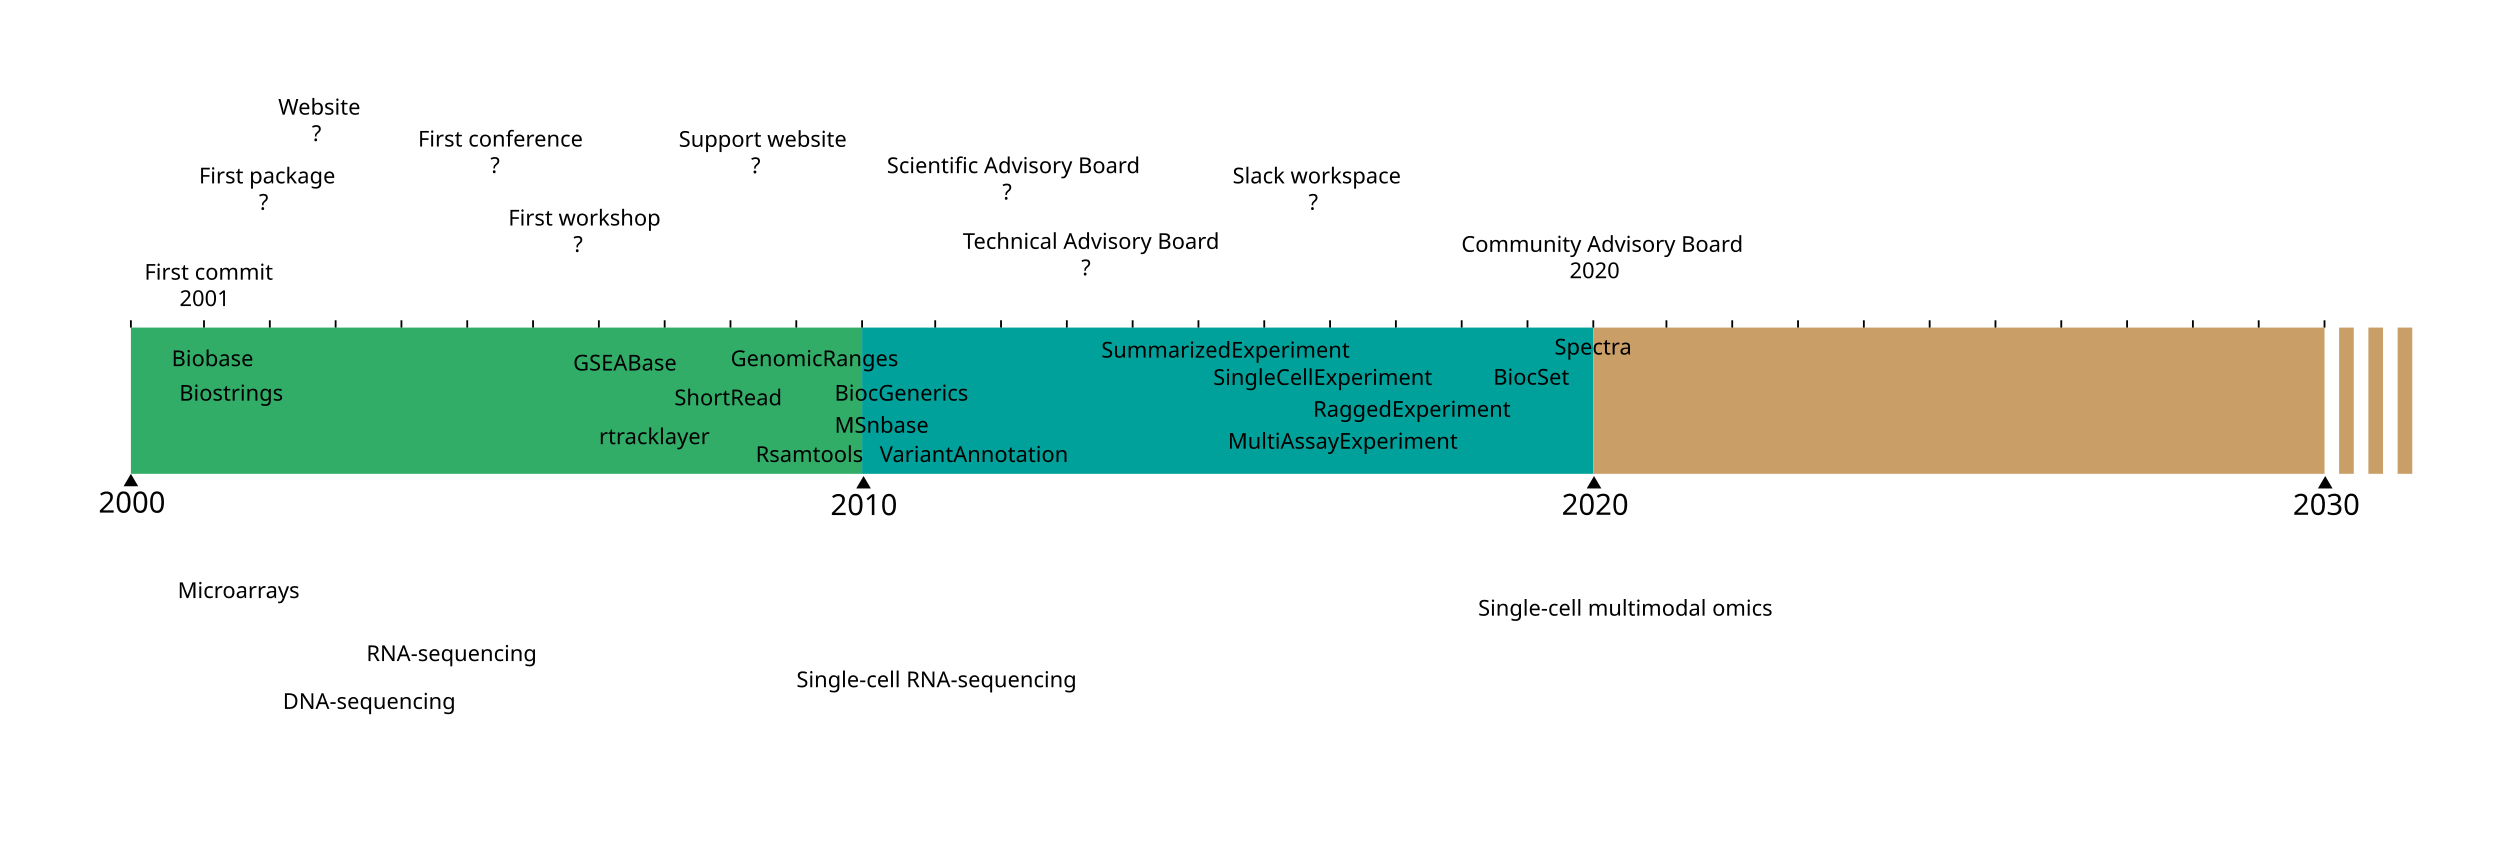
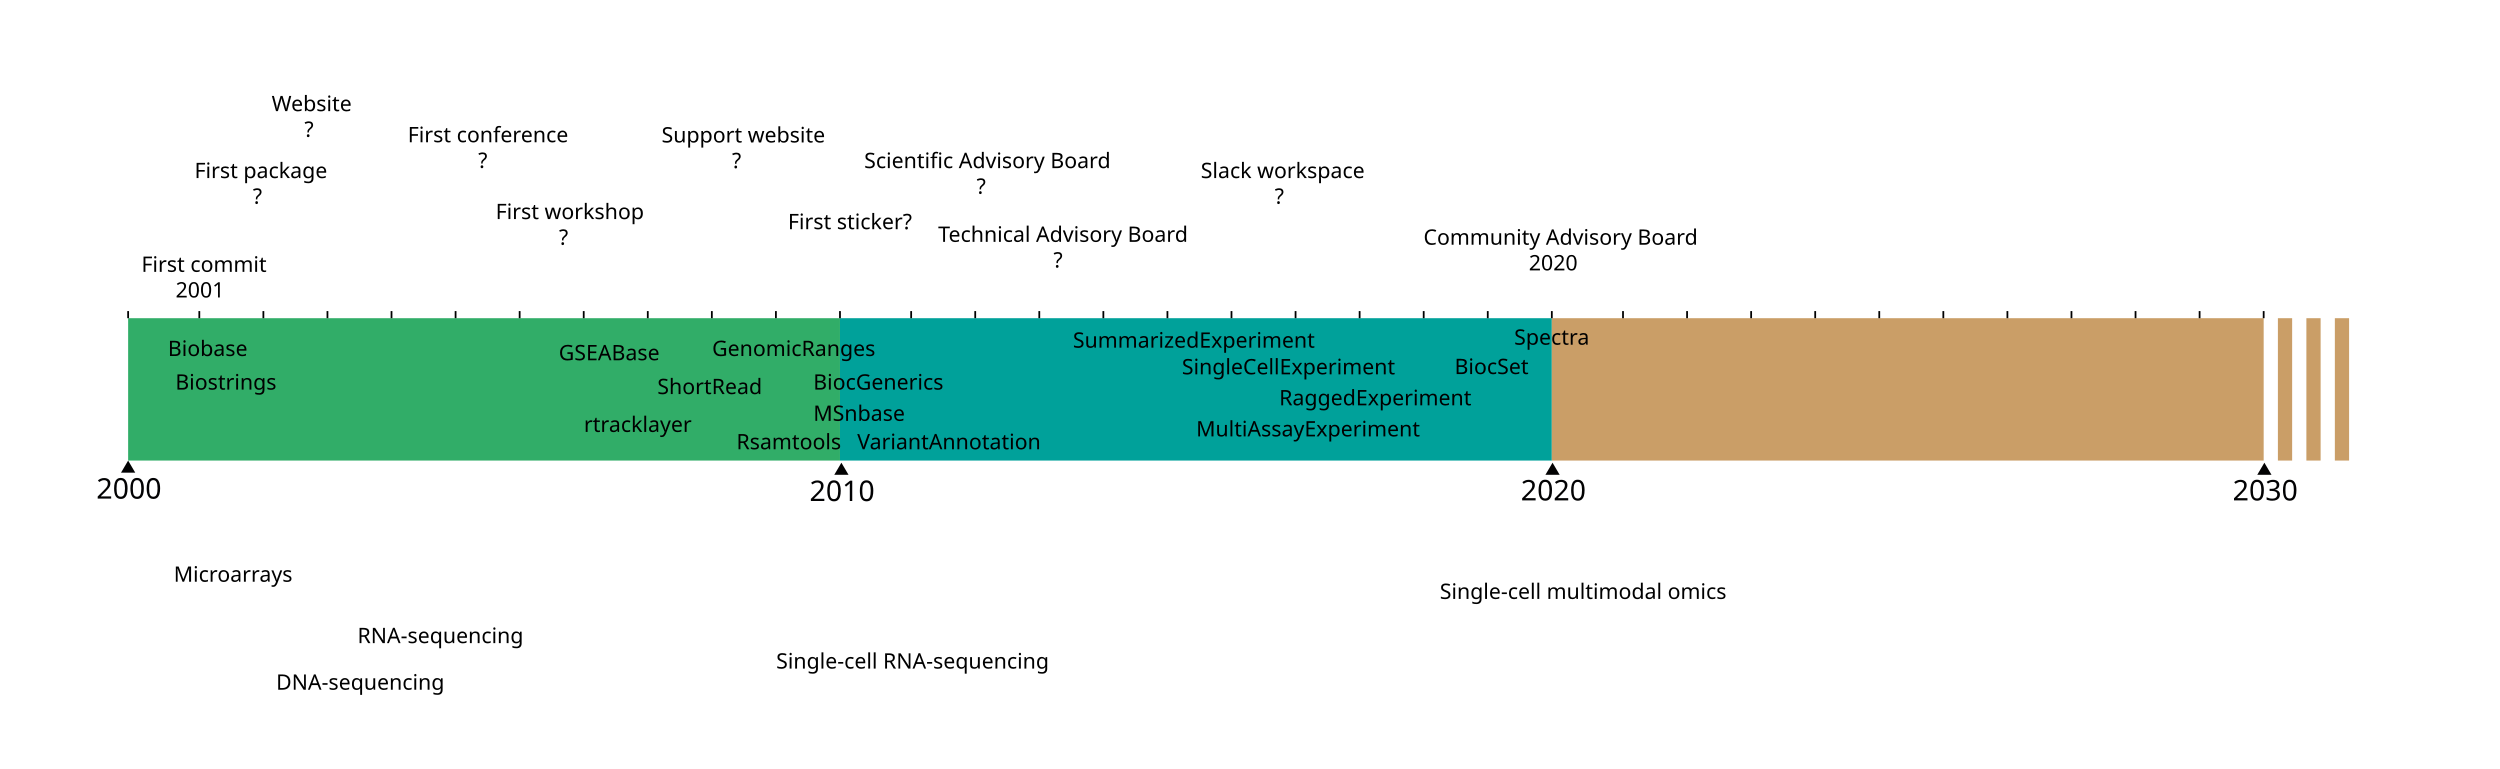
- <svg xmlns="http://www.w3.org/2000/svg" version="1.1" id="Layer_1" x="0px" y="0px" viewBox="0 0 341.9 116.5" style="enable-background:new 0 0 341.9 116.5;" xml:space="preserve">
+ <svg xmlns="http://www.w3.org/2000/svg" version="1.1" id="Layer_1" x="0px" y="0px" viewBox="0 0 351.2 107.9" style="enable-background:new 0 0 351.2 107.9;" xml:space="preserve">
  <style type="text/css">
	.st0{fill:#31AD68;}
	.st1{fill:#00A19A;}
	.st2{fill:#CA9E67;}
	.st3{fill:#020203;}
	.st4{font-family:'ArialMT';}
	.st5{font-size:4px;}
	.st6{fill:none;stroke:#000000;stroke-width:0.25;stroke-miterlimit:10;}
	.st7{font-family:'Arial-ItalicMT';}
	.st8{font-size:3px;}
</style>
-   <rect x="17.9" y="44.8" class="st0" width="100" height="20" />
-   <rect x="117.9" y="44.8" class="st1" width="100" height="20" />
-   <rect x="217.9" y="44.8" class="st2" width="100" height="20" />
+   <rect x="18" y="44.7" class="st0" width="100" height="20" />
+   <rect x="118" y="44.7" class="st1" width="100" height="20" />
+   <rect x="218" y="44.7" class="st2" width="100" height="20" />
  <g>
-     <text transform="matrix(1 0 0 1 13.4686 70.1059)" class="st3 st4 st5">2000</text>
-     <polygon class="st3" points="17.9,64.8 16.9,66.5 18.9,66.5  " />
+     <text transform="matrix(1 0 0 1 13.5369 70.0438)" class="st3 st4 st5">2000</text>
+     <polygon class="st3" points="18,64.7 17,66.4 19,66.4  " />
  </g>
  <g>
-     <text transform="matrix(1 0 0 1 213.5765 70.4058)" class="st3 st4 st5">2020</text>
-     <polygon class="st3" points="218,65.1 217,66.8 219,66.8  " />
+     <text transform="matrix(1 0 0 1 213.6449 70.2939)" class="st3 st4 st5">2020</text>
+     <polygon class="st3" points="218.1,65 217.1,66.7 219.1,66.7  " />
  </g>
  <g>
-     <text transform="matrix(1 0 0 1 113.5767 70.4422)" class="st3 st4 st5">2010</text>
-     <polygon class="st3" points="118.1,65.1 117.1,66.8 119.1,66.8  " />
+     <text transform="matrix(1 0 0 1 113.7241 70.3801)" class="st3 st4 st5">2010</text>
+     <polygon class="st3" points="118.2,65 117.2,66.7 119.2,66.7  " />
  </g>
  <g>
-     <text transform="matrix(1 0 0 1 313.5766 70.4058)" class="st3 st4 st5">2030</text>
-     <polygon class="st3" points="318,65.1 317,66.8 319,66.8  " />
+     <text transform="matrix(1 0 0 1 313.6449 70.2939)" class="st3 st4 st5">2030</text>
+     <polygon class="st3" points="318.1,65 317.1,66.7 319.1,66.7  " />
  </g>
-   <rect x="319.9" y="44.8" class="st2" width="2" height="20" />
-   <rect x="323.9" y="44.8" class="st2" width="2" height="20" />
-   <rect x="327.9" y="44.8" class="st2" width="2" height="20" />
-   <line class="st6" x1="27.9" y1="43.8" x2="27.9" y2="44.8" />
-   <line class="st6" x1="63.9" y1="43.8" x2="63.9" y2="44.8" />
-   <line class="st6" x1="54.9" y1="43.8" x2="54.9" y2="44.8" />
-   <line class="st6" x1="72.9" y1="43.8" x2="72.9" y2="44.8" />
-   <line class="st6" x1="45.9" y1="43.8" x2="45.9" y2="44.8" />
-   <line class="st6" x1="36.9" y1="43.8" x2="36.9" y2="44.8" />
-   <line class="st6" x1="81.9" y1="43.8" x2="81.9" y2="44.8" />
-   <line class="st6" x1="90.9" y1="43.8" x2="90.9" y2="44.8" />
-   <line class="st6" x1="99.9" y1="43.8" x2="99.9" y2="44.8" />
-   <line class="st6" x1="108.9" y1="43.8" x2="108.9" y2="44.8" />
-   <line class="st6" x1="127.9" y1="43.8" x2="127.9" y2="44.8" />
-   <line class="st6" x1="163.9" y1="43.8" x2="163.9" y2="44.8" />
-   <line class="st6" x1="154.9" y1="43.8" x2="154.9" y2="44.8" />
-   <line class="st6" x1="172.9" y1="43.8" x2="172.9" y2="44.8" />
-   <line class="st6" x1="145.9" y1="43.8" x2="145.9" y2="44.8" />
-   <line class="st6" x1="136.9" y1="43.8" x2="136.9" y2="44.8" />
-   <line class="st6" x1="181.9" y1="43.8" x2="181.9" y2="44.8" />
-   <line class="st6" x1="190.9" y1="43.8" x2="190.9" y2="44.8" />
-   <line class="st6" x1="199.9" y1="43.8" x2="199.9" y2="44.8" />
-   <line class="st6" x1="208.9" y1="43.8" x2="208.9" y2="44.8" />
-   <line class="st6" x1="227.9" y1="43.8" x2="227.9" y2="44.8" />
-   <line class="st6" x1="263.9" y1="43.8" x2="263.9" y2="44.8" />
-   <line class="st6" x1="254.9" y1="43.8" x2="254.9" y2="44.8" />
-   <line class="st6" x1="272.9" y1="43.8" x2="272.9" y2="44.8" />
-   <line class="st6" x1="245.9" y1="43.8" x2="245.9" y2="44.8" />
-   <line class="st6" x1="236.9" y1="43.8" x2="236.9" y2="44.8" />
-   <line class="st6" x1="281.9" y1="43.8" x2="281.9" y2="44.8" />
-   <line class="st6" x1="290.9" y1="43.8" x2="290.9" y2="44.8" />
-   <line class="st6" x1="299.9" y1="43.8" x2="299.9" y2="44.8" />
-   <line class="st6" x1="308.9" y1="43.8" x2="308.9" y2="44.8" />
-   <text transform="matrix(1 0 0 1 19.7518 38.2519)">
+   <rect x="320" y="44.7" class="st2" width="2" height="20" />
+   <rect x="324" y="44.7" class="st2" width="2" height="20" />
+   <rect x="328" y="44.7" class="st2" width="2" height="20" />
+   <line class="st6" x1="28" y1="43.7" x2="28" y2="44.7" />
+   <line class="st6" x1="64" y1="43.7" x2="64" y2="44.7" />
+   <line class="st6" x1="55" y1="43.7" x2="55" y2="44.7" />
+   <line class="st6" x1="73" y1="43.7" x2="73" y2="44.7" />
+   <line class="st6" x1="46" y1="43.7" x2="46" y2="44.7" />
+   <line class="st6" x1="37" y1="43.7" x2="37" y2="44.7" />
+   <line class="st6" x1="82" y1="43.7" x2="82" y2="44.7" />
+   <line class="st6" x1="91" y1="43.7" x2="91" y2="44.7" />
+   <line class="st6" x1="100" y1="43.7" x2="100" y2="44.7" />
+   <line class="st6" x1="109" y1="43.7" x2="109" y2="44.7" />
+   <line class="st6" x1="128" y1="43.7" x2="128" y2="44.7" />
+   <line class="st6" x1="164" y1="43.7" x2="164" y2="44.7" />
+   <line class="st6" x1="155" y1="43.7" x2="155" y2="44.7" />
+   <line class="st6" x1="173" y1="43.7" x2="173" y2="44.7" />
+   <line class="st6" x1="146" y1="43.7" x2="146" y2="44.7" />
+   <line class="st6" x1="137" y1="43.7" x2="137" y2="44.7" />
+   <line class="st6" x1="182" y1="43.7" x2="182" y2="44.7" />
+   <line class="st6" x1="191" y1="43.7" x2="191" y2="44.7" />
+   <line class="st6" x1="200" y1="43.7" x2="200" y2="44.7" />
+   <line class="st6" x1="209" y1="43.7" x2="209" y2="44.7" />
+   <line class="st6" x1="228" y1="43.7" x2="228" y2="44.7" />
+   <line class="st6" x1="264" y1="43.7" x2="264" y2="44.7" />
+   <line class="st6" x1="255" y1="43.7" x2="255" y2="44.7" />
+   <line class="st6" x1="273" y1="43.7" x2="273" y2="44.7" />
+   <line class="st6" x1="246" y1="43.7" x2="246" y2="44.7" />
+   <line class="st6" x1="237" y1="43.7" x2="237" y2="44.7" />
+   <line class="st6" x1="282" y1="43.7" x2="282" y2="44.7" />
+   <line class="st6" x1="291" y1="43.7" x2="291" y2="44.7" />
+   <line class="st6" x1="300" y1="43.7" x2="300" y2="44.7" />
+   <line class="st6" x1="309" y1="43.7" x2="309" y2="44.7" />
+   <text transform="matrix(1 0 0 1 19.8658 38.1898)">
    <tspan x="0" y="0" class="st7 st8">First commit</tspan>
    <tspan x="4.8" y="3.6" class="st7 st8">2001</tspan>
  </text>
-   <text transform="matrix(1 0 0 1 24.2914 81.7873)" class="st4 st8">Microarrays</text>
-   <text transform="matrix(1 0 0 1 50.1011 90.4091)" class="st4 st8">RNA-sequencing</text>
-   <text transform="matrix(1 0 0 1 38.6731 96.9544)" class="st4 st8">DNA-sequencing</text>
-   <text transform="matrix(1 0 0 1 108.9177 93.9833)" class="st4 st8">Single-cell RNA-sequencing</text>
-   <text transform="matrix(1 0 0 1 202.1429 84.2007)" class="st4 st8">Single-cell multimodal omics</text>
-   <text transform="matrix(1 0 0 1 99.9179 50.0743)" class="st4 st8">GenomicRanges</text>
-   <text transform="matrix(1 0 0 1 23.4693 50.0742)" class="st4 st8">Biobase</text>
-   <text transform="matrix(1 0 0 1 114.1301 54.7954)" class="st4 st8">BiocGenerics</text>
-   <text transform="matrix(1 0 0 1 81.9178 60.7403)" class="st4 st8">rtracklayer</text>
-   <text transform="matrix(1 0 0 1 120.3081 63.178)" class="st4 st8">VariantAnnotation</text>
-   <text transform="matrix(1 0 0 1 103.3381 63.1779)" class="st4 st8">Rsamtools</text>
-   <text transform="matrix(1 0 0 1 24.5165 54.7954)" class="st4 st8">Biostrings</text>
-   <text transform="matrix(1 0 0 1 92.223 55.4251)" class="st4 st8">ShortRead</text>
-   <text transform="matrix(1 0 0 1 212.5906 48.4868)" class="st4 st8">Spectra</text>
-   <text transform="matrix(1 0 0 1 114.1363 59.1833)" class="st4 st8">MSnbase</text>
-   <text transform="matrix(1 0 0 1 150.6033 48.9067)" class="st4 st8">SummarizedExperiment</text>
-   <text transform="matrix(1 0 0 1 165.9123 52.6476)" class="st4 st8">SingleCellExperiment</text>
-   <text transform="matrix(1 0 0 1 179.5814 56.9992)" class="st4 st8">RaggedExperiment</text>
-   <text transform="matrix(1 0 0 1 78.3768 50.671)" class="st4 st8">GSEABase</text>
-   <text transform="matrix(1 0 0 1 167.9182 61.37)" class="st4 st8">MultiAssayExperiment</text>
-   <text transform="matrix(1 0 0 1 204.2197 52.6113)" class="st4 st8">BiocSet</text>
-   <text transform="matrix(1 0 0 1 57.1639 20.0435)">
+   <text transform="matrix(1 0 0 1 24.4053 81.7252)" class="st4 st8">Microarrays</text>
+   <text transform="matrix(1 0 0 1 50.215 90.347)" class="st4 st8">RNA-sequencing</text>
+   <text transform="matrix(1 0 0 1 38.7871 96.8923)" class="st4 st8">DNA-sequencing</text>
+   <text transform="matrix(1 0 0 1 109.0317 93.9212)" class="st4 st8">Single-cell RNA-sequencing</text>
+   <text transform="matrix(1 0 0 1 202.2569 84.1385)" class="st4 st8">Single-cell multimodal omics</text>
+   <text transform="matrix(1 0 0 1 100.0319 50.0122)" class="st4 st8">GenomicRanges</text>
+   <text transform="matrix(1 0 0 1 23.5833 50.0121)" class="st4 st8">Biobase</text>
+   <text transform="matrix(1 0 0 1 114.244 54.7333)" class="st4 st8">BiocGenerics</text>
+   <text transform="matrix(1 0 0 1 82.0318 60.6782)" class="st4 st8">rtracklayer</text>
+   <text transform="matrix(1 0 0 1 120.4221 63.1158)" class="st4 st8">VariantAnnotation</text>
+   <text transform="matrix(1 0 0 1 103.4521 63.1158)" class="st4 st8">Rsamtools</text>
+   <text transform="matrix(1 0 0 1 24.6305 54.7332)" class="st4 st8">Biostrings</text>
+   <text transform="matrix(1 0 0 1 92.3369 55.363)" class="st4 st8">ShortRead</text>
+   <text transform="matrix(1 0 0 1 212.7046 48.4247)" class="st4 st8">Spectra</text>
+   <text transform="matrix(1 0 0 1 114.2503 59.1212)" class="st4 st8">MSnbase</text>
+   <text transform="matrix(1 0 0 1 150.7173 48.8446)" class="st4 st8">SummarizedExperiment</text>
+   <text transform="matrix(1 0 0 1 166.0262 52.5854)" class="st4 st8">SingleCellExperiment</text>
+   <text transform="matrix(1 0 0 1 179.6954 56.9371)" class="st4 st8">RaggedExperiment</text>
+   <text transform="matrix(1 0 0 1 78.4908 50.6089)" class="st4 st8">GSEABase</text>
+   <text transform="matrix(1 0 0 1 168.0322 61.3079)" class="st4 st8">MultiAssayExperiment</text>
+   <text transform="matrix(1 0 0 1 204.3336 52.5492)" class="st4 st8">BiocSet</text>
+   <text transform="matrix(1 0 0 1 57.2779 19.9813)">
    <tspan x="0" y="0" class="st7 st8">First conference</tspan>
    <tspan x="9.9" y="3.6" class="st7 st8">?</tspan>
  </text>
-   <text transform="matrix(1 0 0 1 69.5129 30.8411)">
+   <text transform="matrix(1 0 0 1 69.6269 30.779)">
    <tspan x="0" y="0" class="st7 st8">First workshop</tspan>
    <tspan x="8.9" y="3.6" class="st7 st8">?</tspan>
  </text>
-   <text transform="matrix(1 0 0 1 27.2087 25.08)">
+   <text transform="matrix(1 0 0 1 27.3227 25.0179)">
    <tspan x="0" y="0" class="st7 st8">First package</tspan>
    <tspan x="8.2" y="3.6" class="st7 st8">?</tspan>
  </text>
-   <text transform="matrix(1 0 0 1 38.0489 15.6787)">
+   <text transform="matrix(1 0 0 1 38.1628 15.6166)">
    <tspan x="0" y="0" class="st7 st8">Website</tspan>
    <tspan x="4.6" y="3.6" class="st7 st8">?</tspan>
  </text>
-   <text transform="matrix(1 0 0 1 92.8186 20.0767)">
+   <text transform="matrix(1 0 0 1 92.9326 20.0146)">
    <tspan x="0" y="0" class="st7 st8">Support website</tspan>
    <tspan x="9.9" y="3.6" class="st7 st8">?</tspan>
  </text>
-   <text transform="matrix(1 0 0 1 168.5637 25.0799)">
+   <text transform="matrix(1 0 0 1 168.6777 25.0178)">
    <tspan x="0" y="0" class="st7 st8">Slack workspace</tspan>
    <tspan x="10.4" y="3.6" class="st7 st8">?</tspan>
  </text>
-   <text transform="matrix(1 0 0 1 121.2787 23.677)">
+   <text transform="matrix(1 0 0 1 121.3927 23.6148)">
    <tspan x="0" y="0" class="st7 st8">Scientific Advisory Board</tspan>
    <tspan x="15.8" y="3.6" class="st7 st8">?</tspan>
  </text>
-   <text transform="matrix(1 0 0 1 131.6749 34.0391)">
+   <text transform="matrix(1 0 0 1 131.7889 33.9769)">
    <tspan x="0" y="0" class="st7 st8">Technical Advisory Board</tspan>
    <tspan x="16.2" y="3.6" class="st7 st8">?</tspan>
  </text>
-   <text transform="matrix(1 0 0 1 199.8533 34.4416)">
+   <text transform="matrix(1 0 0 1 199.9673 34.3794)">
    <tspan x="0" y="0" class="st7 st8">Community Advisory Board</tspan>
    <tspan x="14.8" y="3.6" class="st7 st8">2020</tspan>
  </text>
-   <line class="st6" x1="117.9" y1="43.8" x2="117.9" y2="44.8" />
-   <line class="st6" x1="217.9" y1="43.8" x2="217.9" y2="44.8" />
-   <line class="st6" x1="17.9" y1="43.8" x2="17.9" y2="44.8" />
-   <line class="st6" x1="317.9" y1="43.8" x2="317.9" y2="44.8" />
+   <line class="st6" x1="118" y1="43.7" x2="118" y2="44.7" />
+   <line class="st6" x1="218" y1="43.7" x2="218" y2="44.7" />
+   <line class="st6" x1="18" y1="43.7" x2="18" y2="44.7" />
+   <line class="st6" x1="318" y1="43.7" x2="318" y2="44.7" />
+   <text transform="matrix(1 0 0 1 110.6854 32.1948)" class="st7 st8">First sticker?</text>
</svg>
